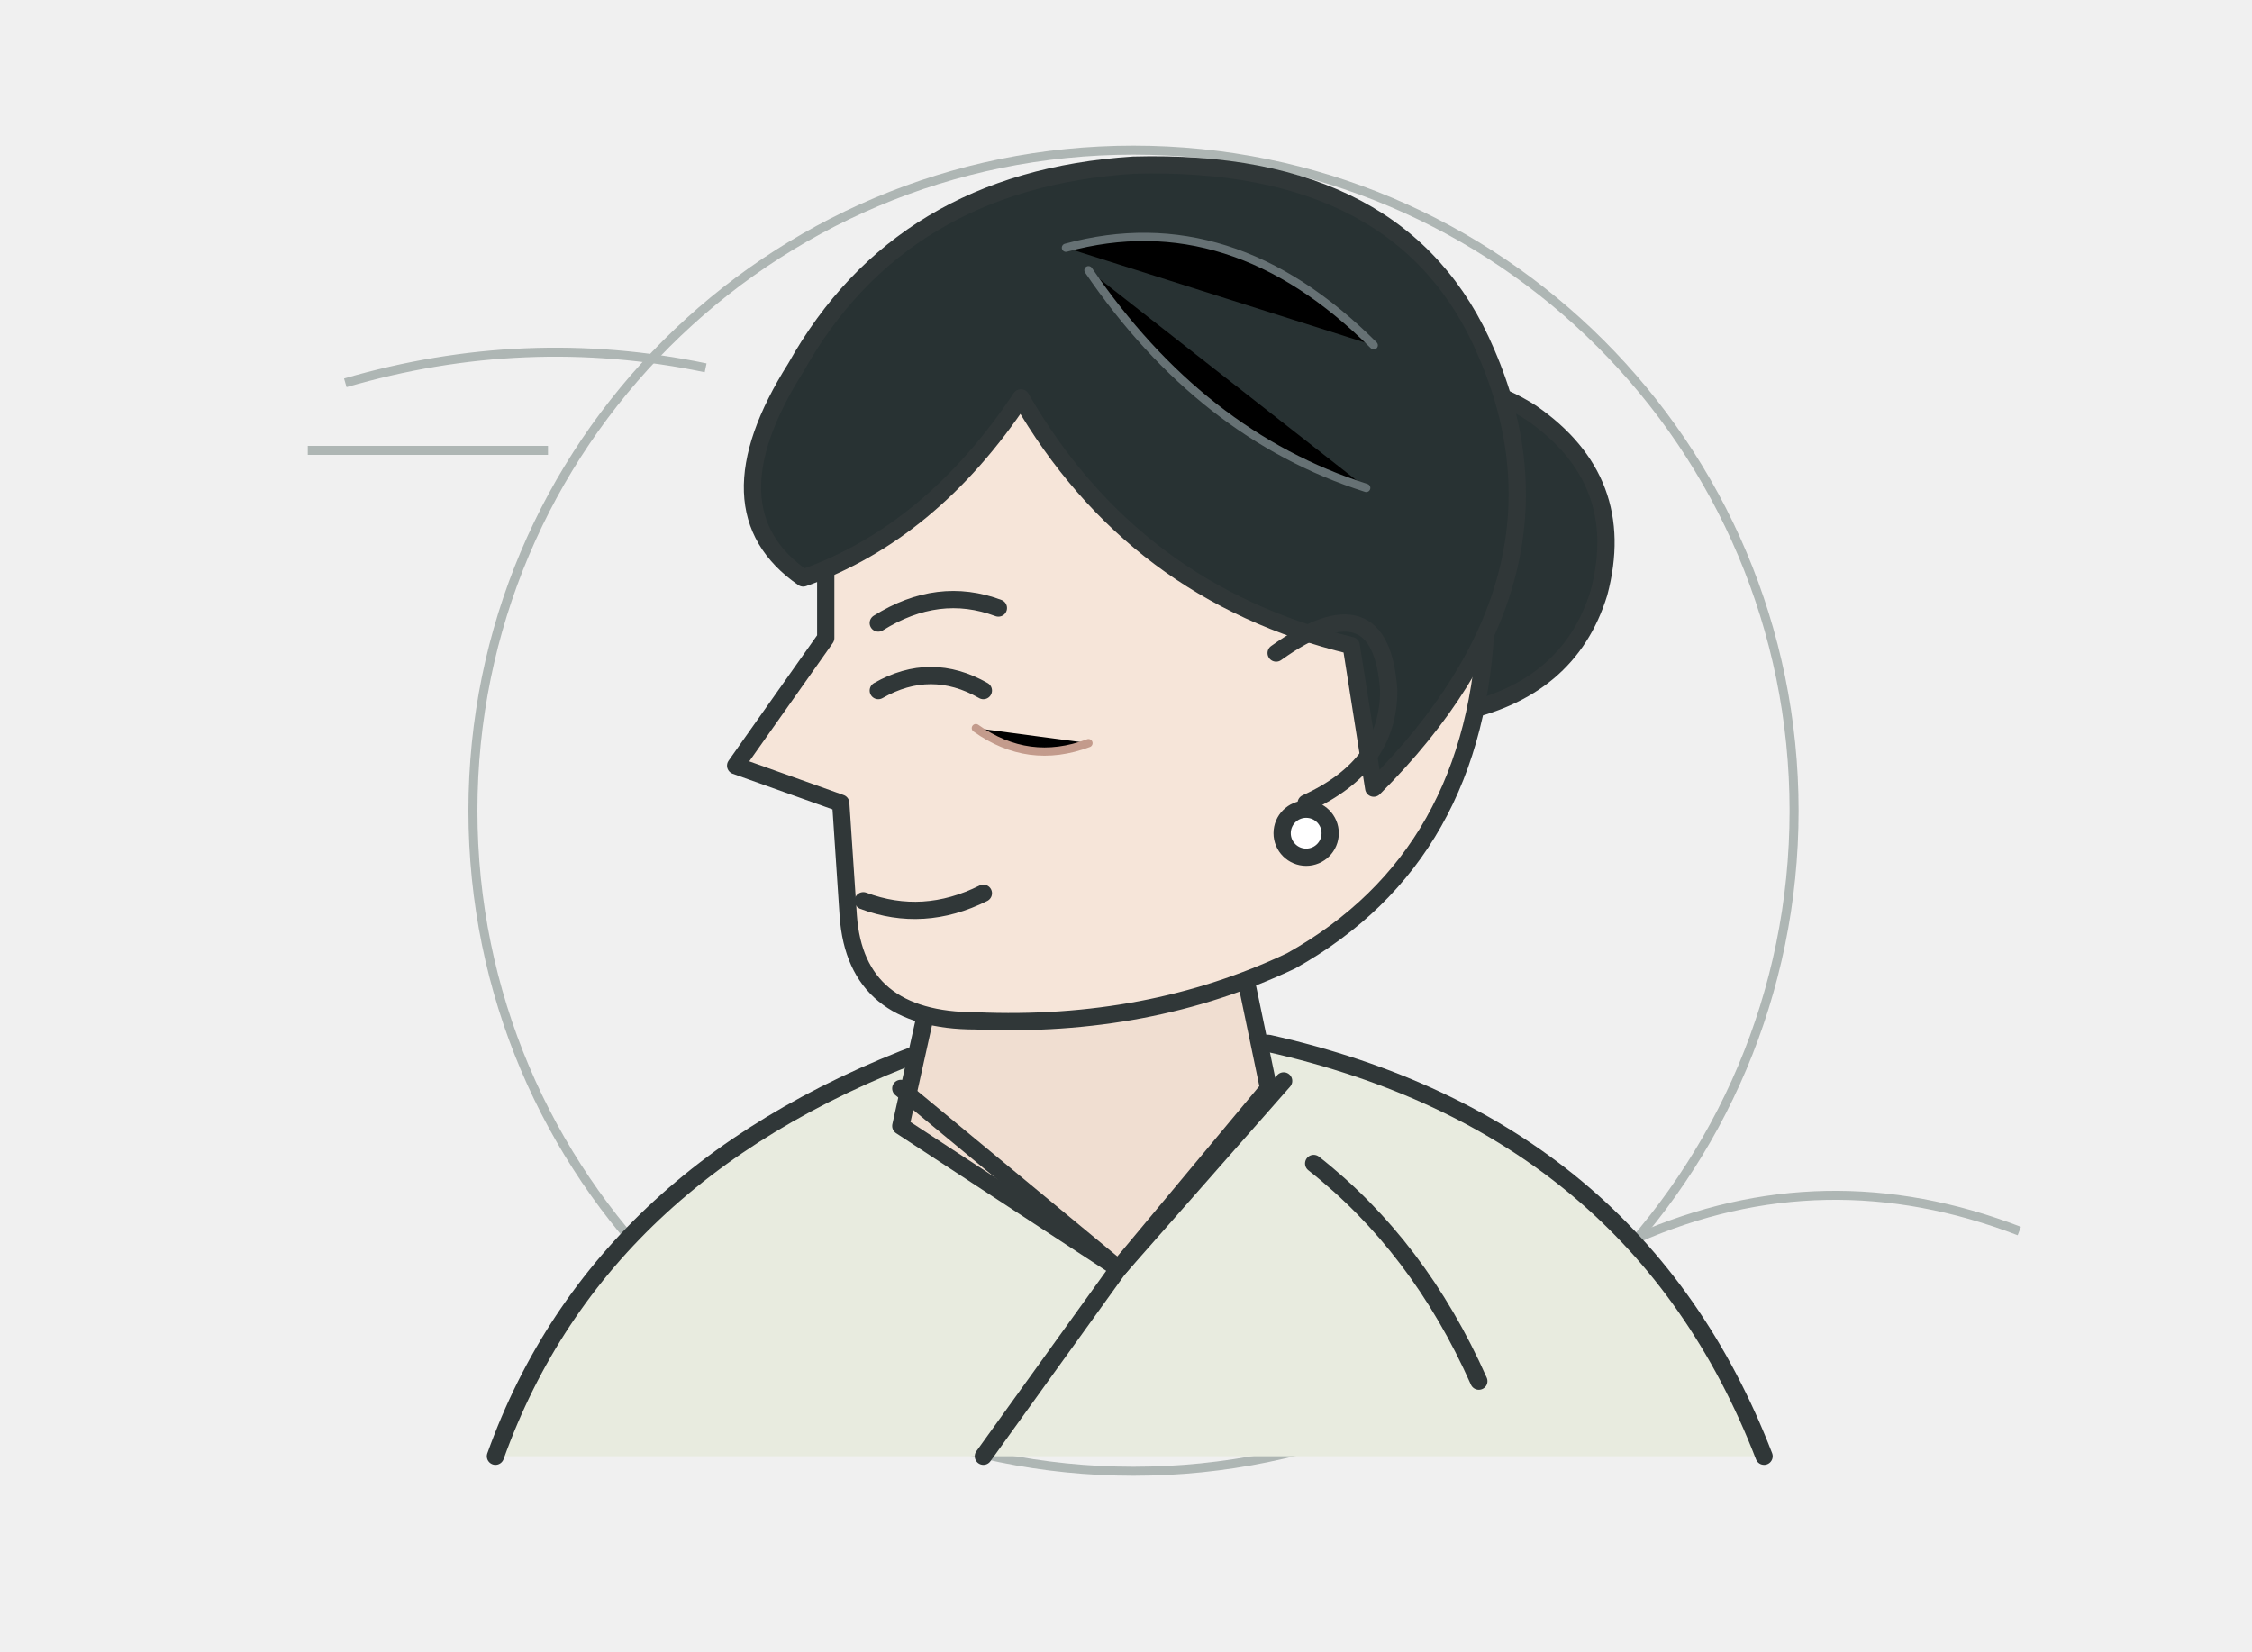
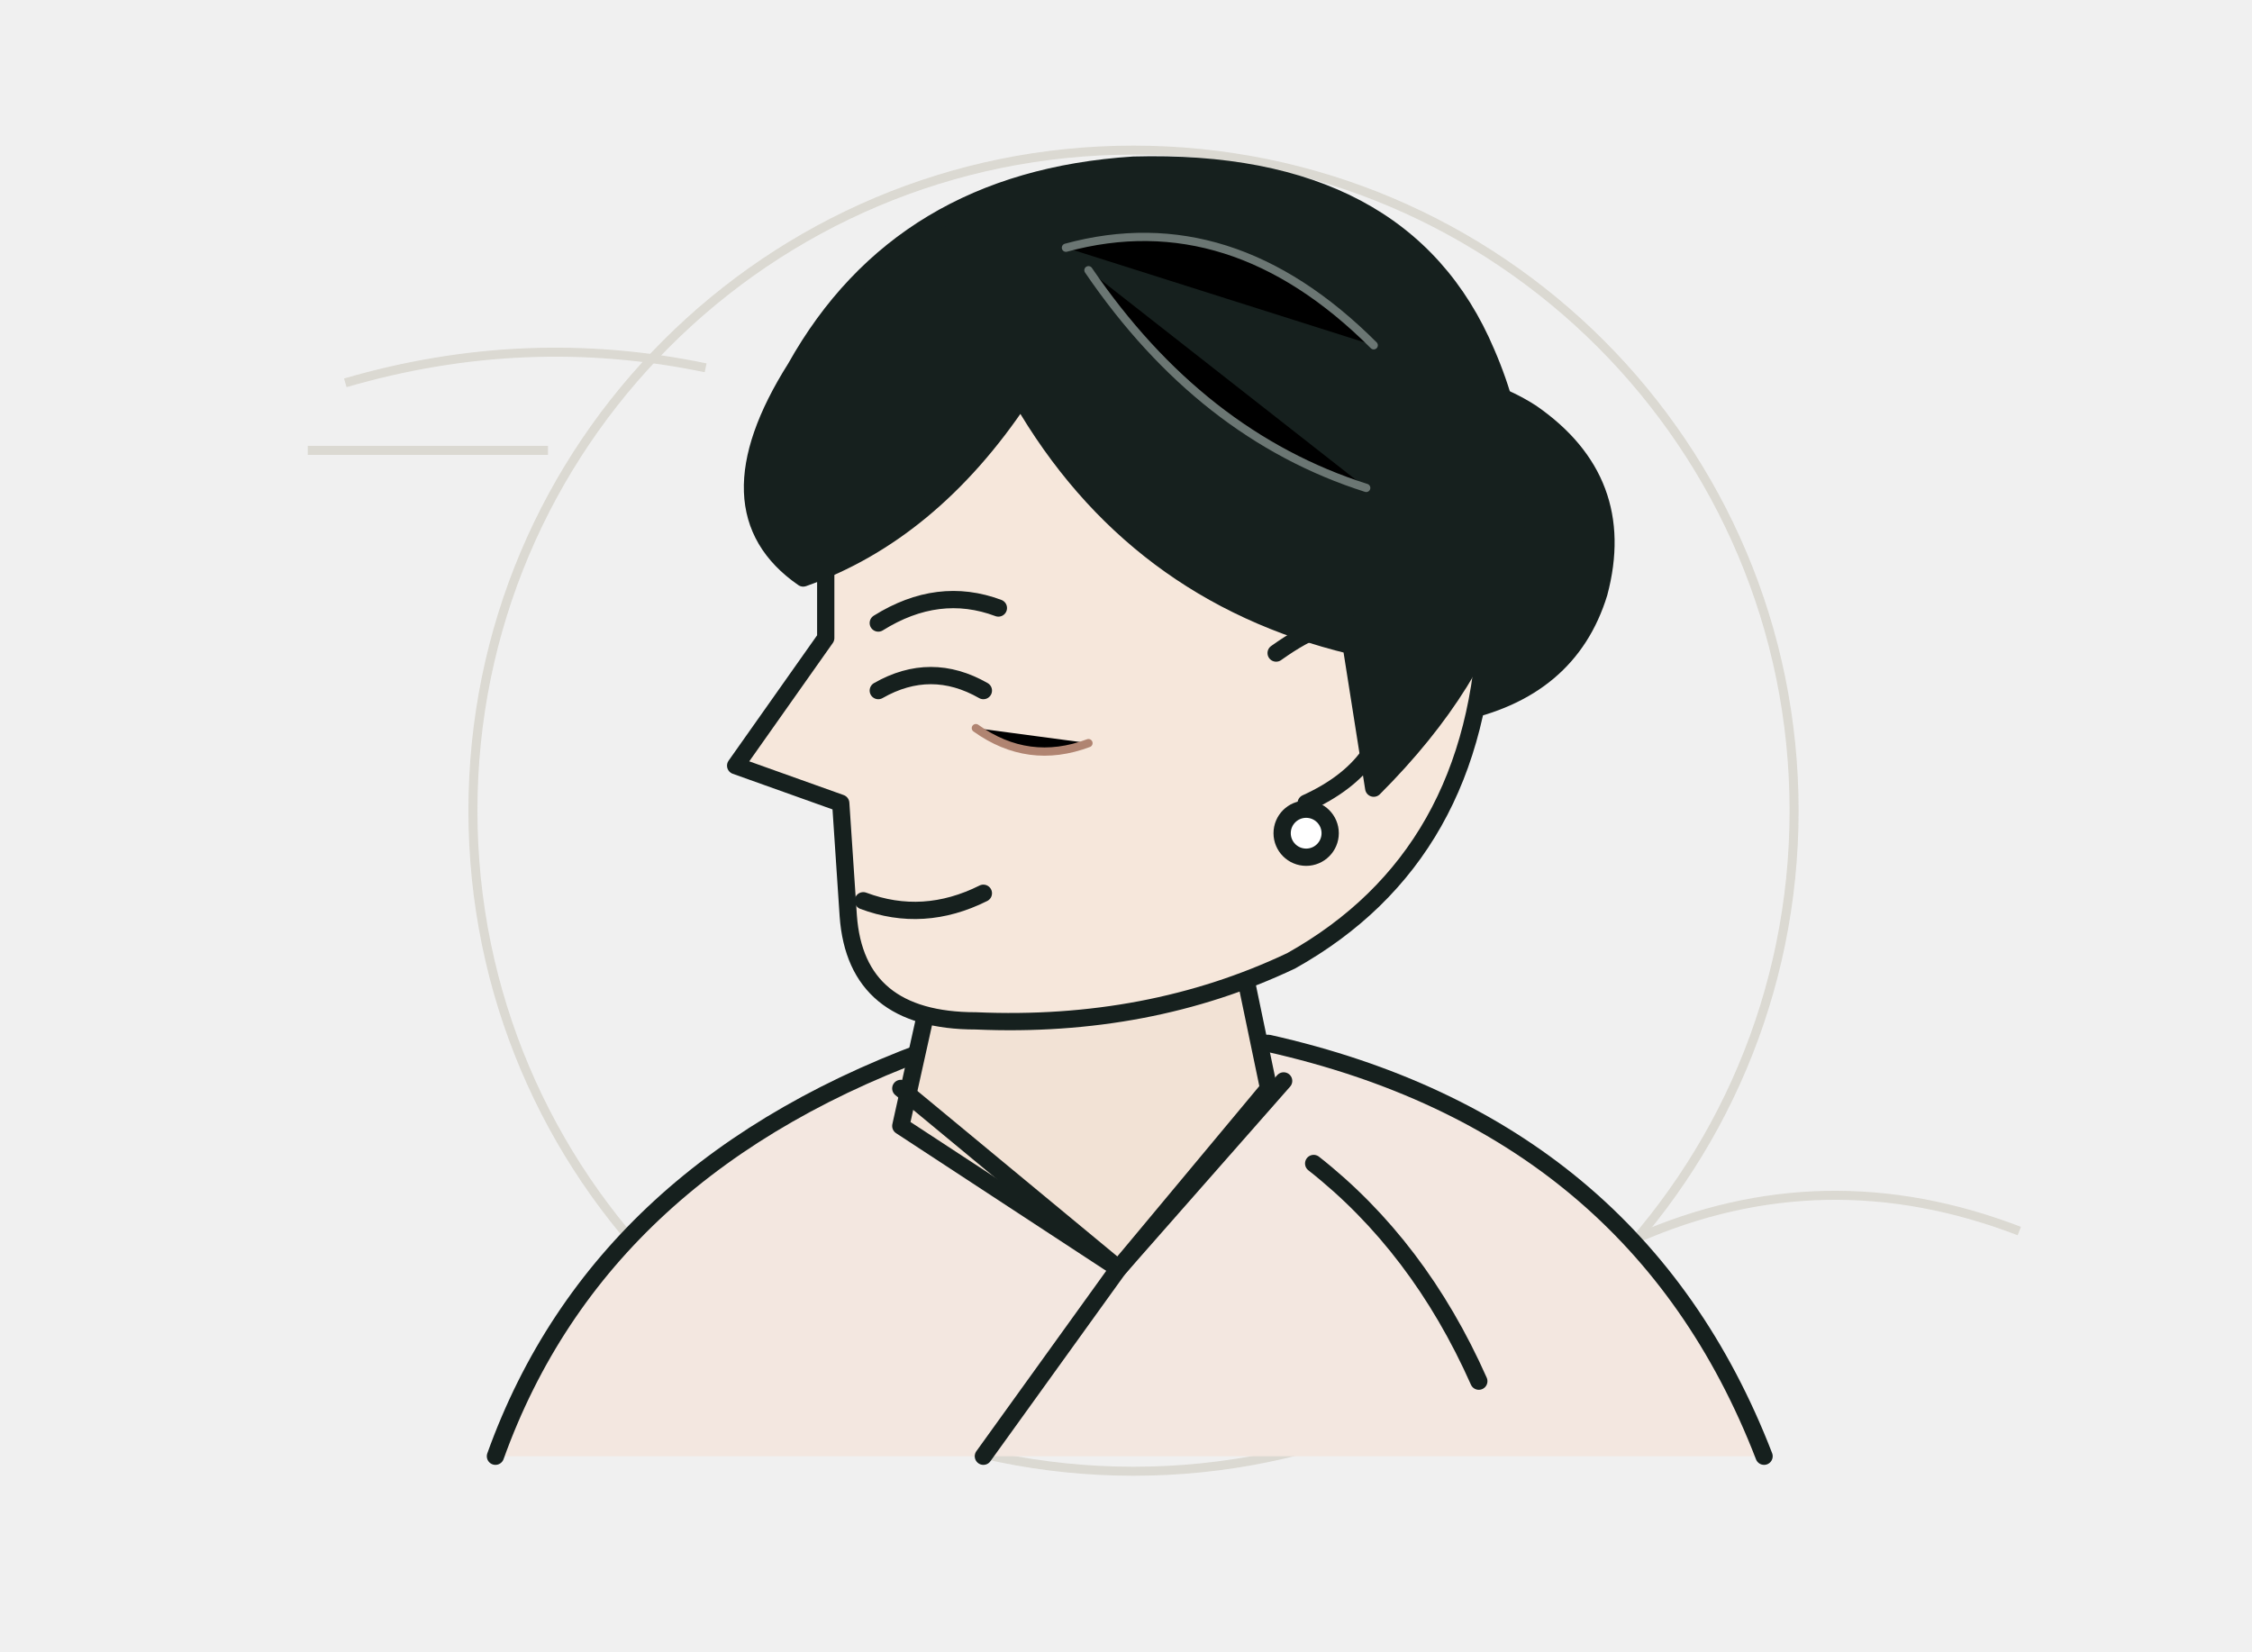
<svg xmlns="http://www.w3.org/2000/svg" viewBox="0 0 300 220">
-   <g fill="none" stroke="#8b9693" stroke-width="1.2" opacity=".65">
+   <g fill="none" stroke="#cfccc1" stroke-width="1.2" opacity=".65">
    <circle cx="151" cy="108" r="88" />
    <path d="M46 51q24-7 48-2m-53 11h32m145 105q25-11 51-1" />
  </g>
-   <g stroke="#303738" stroke-width="2.3" stroke-linecap="round" stroke-linejoin="round">
-     <path d="M66 194q14-39 60-55h43q49 11 66 55" fill="#e8ebdf" />
-     <path d="m126 123-6 27 29 19 20-24-5-24" fill="#f0ded1" />
-     <path d="M177 60q13-14 27-5 13 9 9 24-4 13-19 16" fill="#293334" />
-     <path d="M110 66q10-33 45-32 47 1 43 48-1 32-26 46-19 9-42 8-16 0-17-14l-1-15-14-5 12-17z" fill="#f6e5d9" />
-     <path d="M107 77q-13-9-1-28 14-25 45-27 36-1 47 25 13 30-15 58l-3-19q-29-7-44-33-12 18-29 24z" fill="#283233" />
-     <path d="M142 33q22-6 41 13m-38-10q15 22 37 29" stroke="#667174" stroke-width="1.1" />
+   <g stroke="#16201e" stroke-width="2.3" stroke-linecap="round" stroke-linejoin="round">
+     <path d="M66 194q14-39 60-55h43q49 11 66 55" fill="#f3e7e0" />
+     <path d="m126 123-6 27 29 19 20-24-5-24" fill="#f2e2d5" />
+     <path d="M177 60q13-14 27-5 13 9 9 24-4 13-19 16" fill="#16201e" />
+     <path d="M110 66q10-33 45-32 47 1 43 48-1 32-26 46-19 9-42 8-16 0-17-14l-1-15-14-5 12-17z" fill="#f6e7db" />
+     <path d="M107 77q-13-9-1-28 14-25 45-27 36-1 47 25 13 30-15 58l-3-19q-29-7-44-33-12 18-29 24z" fill="#16201e" />
+     <path d="M142 33q22-6 41 13m-38-10q15 22 37 29" stroke="#6b7673" stroke-width="1.1" />
    <path d="M117 83q8-5 16-2m-16 11q7-4 14 0m-16 28q8 3 16-1m39-32q14-10 15 5 0 10-11 15m-54 38 29 24 22-25m-22 25-18 25m44-39q14 11 22 29" fill="none" />
-     <path d="M130 97q7 5 15 2" stroke="#c39b8c" stroke-width="1.1" />
+     <path d="M130 97q7 5 15 2" stroke="#b08471" stroke-width="1.1" />
    <circle cx="174" cy="111" r="3.2" fill="#fff" />
  </g>
</svg>
